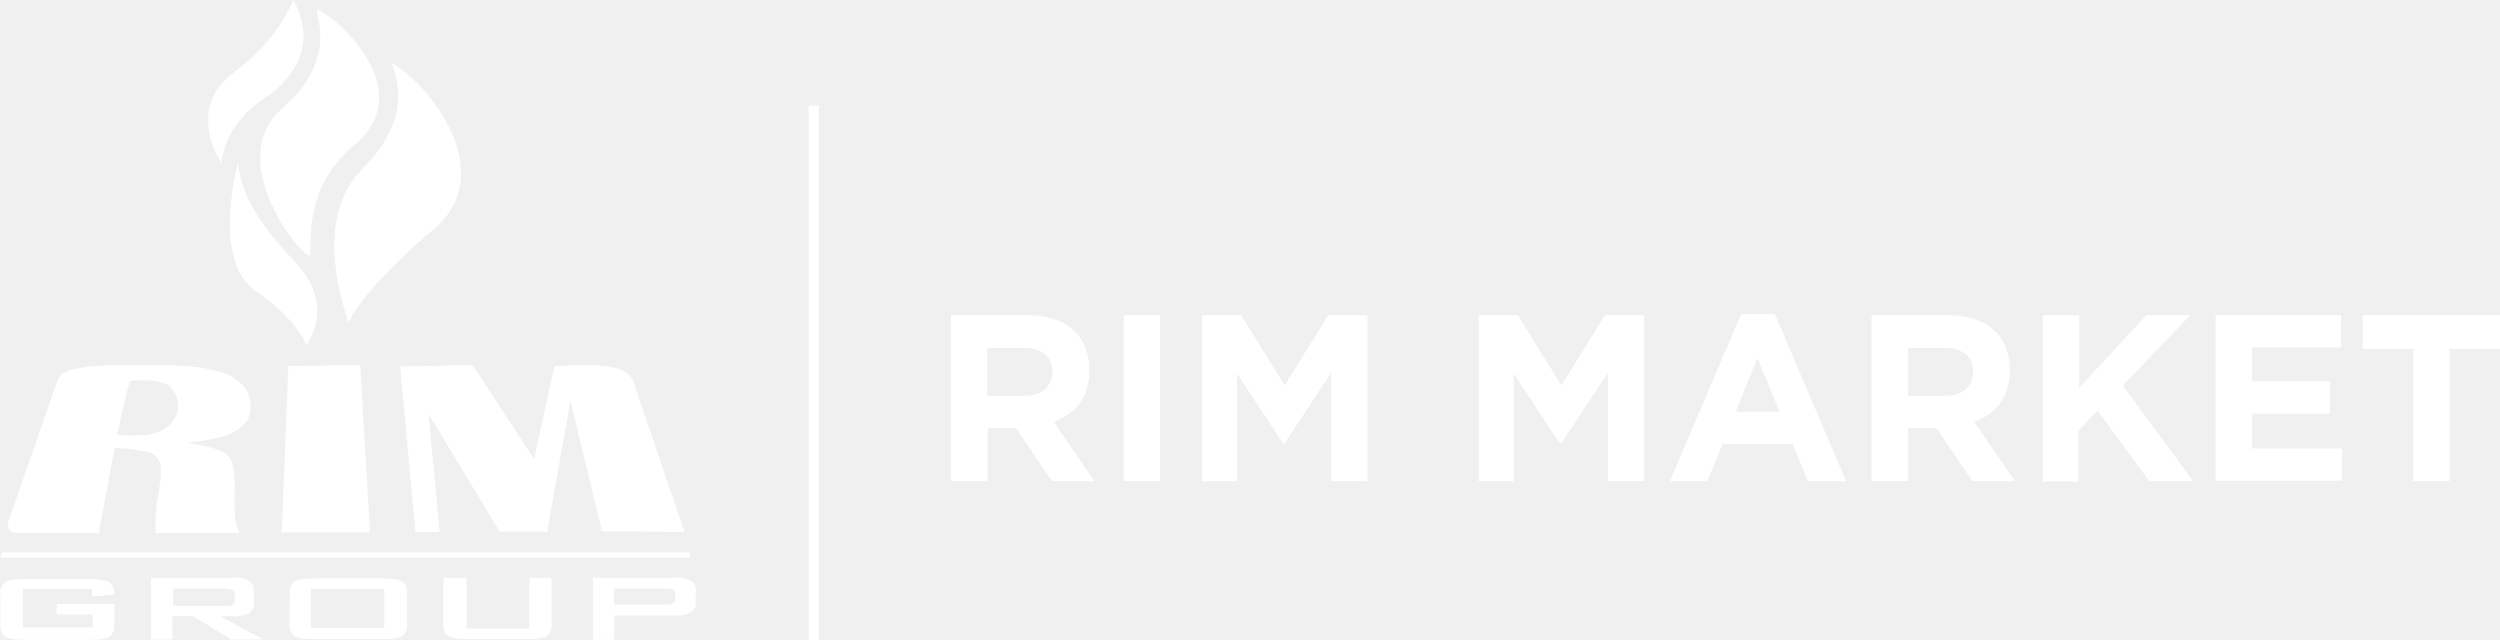
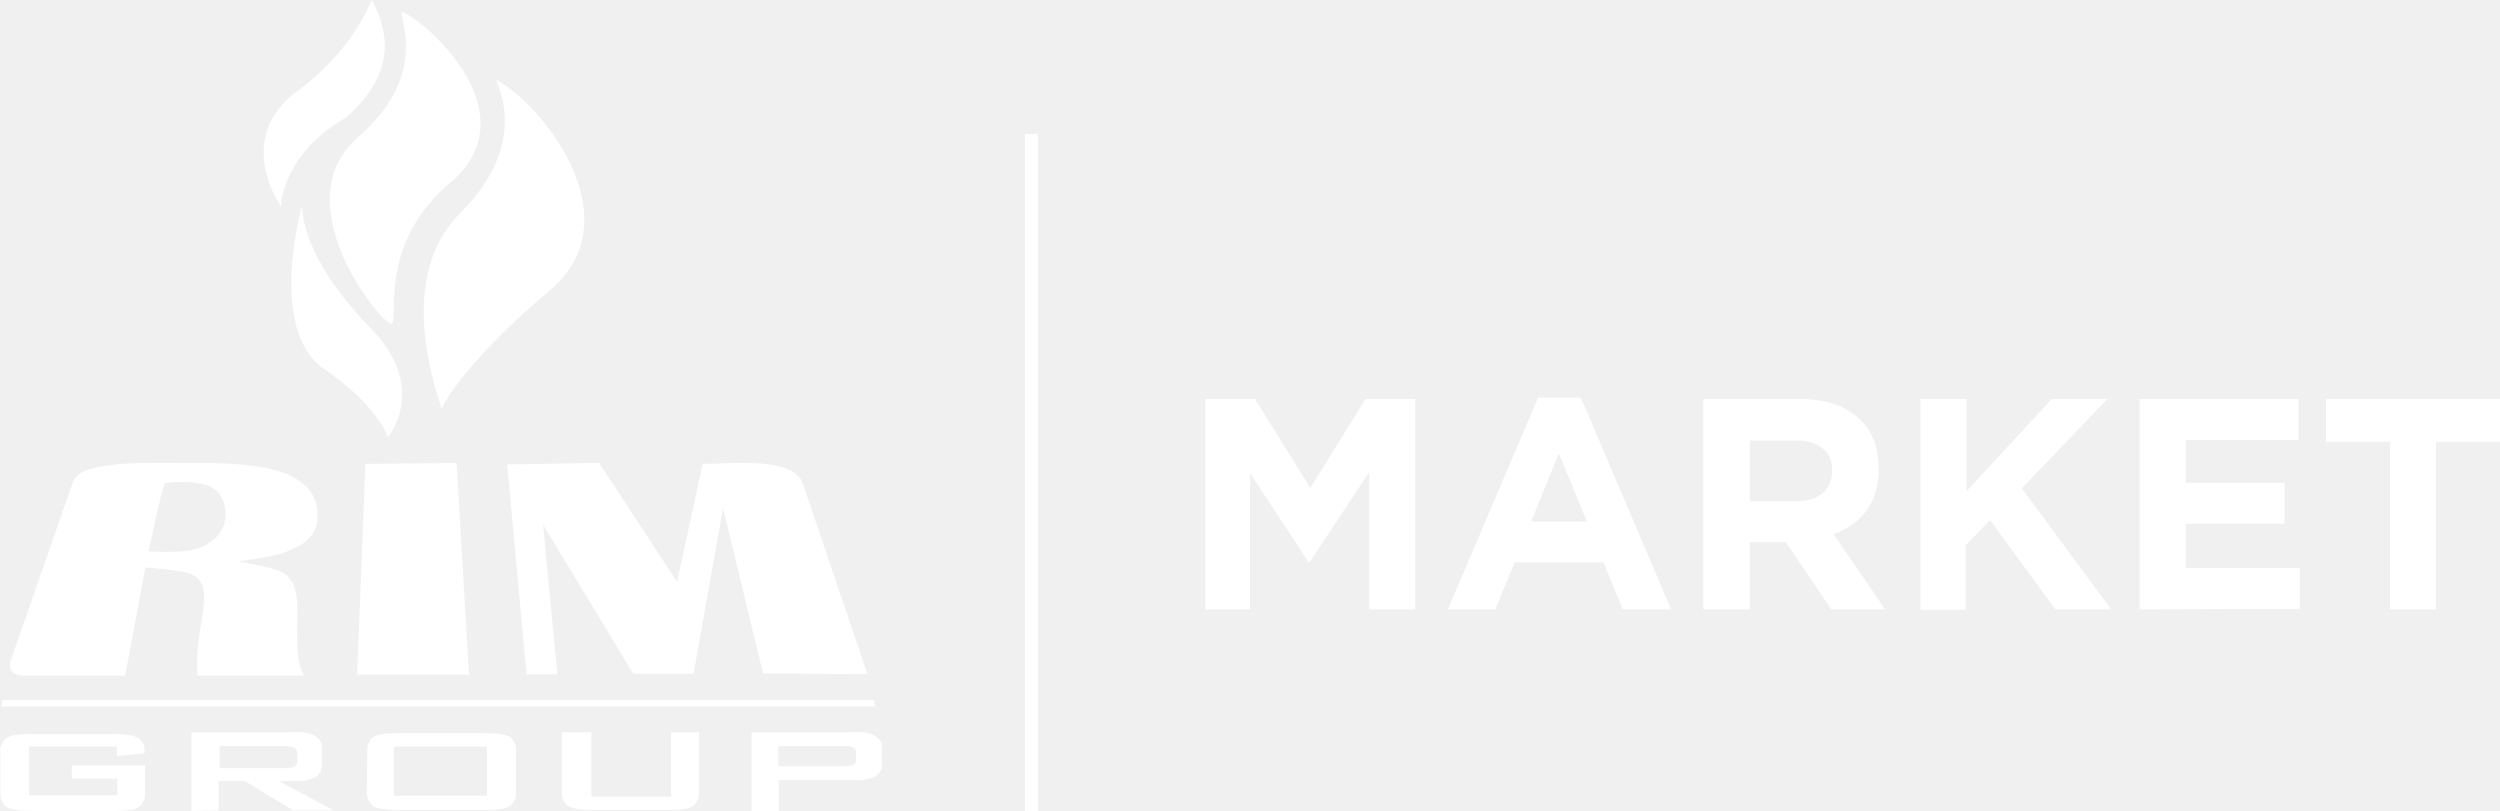
- <svg xmlns="http://www.w3.org/2000/svg" version="1.1" id="Слой_1" x="0px" y="0px" viewBox="0 0 688.5 176" style="enable-background:new 0 0 688.5 176;" xml:space="preserve">
+ <svg xmlns="http://www.w3.org/2000/svg" version="1.1" id="Слой_1" x="0px" y="0px" viewBox="0 0 543.2 176" style="enable-background:new 0 0 543.2 176;" xml:space="preserve">
  <style type="text/css">
	.st0{fill-rule:evenodd;clip-rule:evenodd;fill:#FFFFFF;}
	.st1{fill:#FFFFFF;}
</style>
  <g>
    <g>
      <path class="st0" d="M80.9,0.1c-0.4-1-2.3,9.2-16.3,19.7c-14.2,10.4-3.3,25.6-3.5,25c-0.2-0.4,0.6-11.6,14-19.2    C87.6,14.7,83.3,5.1,80.9,0.1L80.9,0.1z M87.7,2.7C94.3,6,114.5,25,98.2,39.4c-15.9,13-11.7,29.4-13,30.9s-24.3-26-7.3-40.6    C94.8,15,85.2,1.4,87.7,2.7z M107.9,17.4c9.6,5,30,29.9,11.7,45.6c-14,11.6-22.7,22.7-23.6,26c-1.5-4.9-10-28.8,4-42.7    C116.1,30.3,107.1,17,107.9,17.4L107.9,17.4z M65.6,44.7c0.2,4.9,2.7,14,15.1,26.8C93.2,84.4,84.3,95,84.3,95s-2.1-7-14.8-15.5    C58.4,70.2,65.6,44.7,65.6,44.7z" />
      <path class="st0" d="M0.2,153.5h190l-0.4-1.4H0.6L0.2,153.5z" />
      <path class="st0" d="M147.1,126.4l5.6-25.6c6.1,0,19.6-1.7,21.7,4.2l14.1,41.5l-22.7-0.2l-8.7-35.9l-6.4,36h-13.1L118,114    l3.1,32.5h-6.7l-4.2-45.6c6.3,0,13.8-0.3,20-0.3L147.1,126.4z" />
      <path class="st0" d="M99.2,100.6l2.7,46H77.6l1.8-45.8L99.2,100.6z" />
      <path class="st0" d="M42.9,146.8c-1-12,6-21.5-4-22.7c-2.3-0.4-4.9-0.6-7.3-0.8l-4.4,23.5H4.9c-0.4,0-1.1-0.2-1.5-0.3    c-0.4-0.2-0.8-0.4-1-1c-0.2-0.3-0.3-0.8-0.3-1.3l13.8-39.6c1.8-5,18.6-3.9,27.5-4c8.3,0,15.4,0.6,20,2.9c4.3,2.3,5.7,5.3,5.6,8.7    c0,1.3-0.3,2.7-1.1,3.8s-1.8,2.1-3.1,2.7c-2.9,1.5-4.4,2.1-13.1,3.3c8.5,1.5,10.2,2.1,11.6,4.2c2.9,4.3-0.4,14.6,2.7,20.6H42.9    L42.9,146.8z M35.8,105C35.6,105,35.6,105,35.8,105c-1,2.7-3.1,13.1-3.5,14.6c0,0.2,0.2,0.2,0.3,0.2c2.9,0.2,7.4,0.2,9.6-0.4    c7.7-2.1,7.9-8.8,5.4-12.1C45.8,104.3,38.4,104.5,35.8,105z" />
      <path class="st0" d="M25.4,162.2H6.3v10.6h19.2v-3.6h-9.9v-2.9h15.9v6c0,0.6,0,1.3-0.3,1.7c-0.3,0.6-0.6,1.1-1.1,1.4    c-1,0.6-2.7,0.8-5.2,0.8H6.7c-2.5,0-4.2-0.3-5.2-0.8c-0.4-0.3-1-0.8-1.1-1.4c-0.3-0.6-0.3-1.1-0.3-1.7v-8.9    c-0.2-0.6,0-1.3,0.3-1.7c0.3-0.6,0.6-1.1,1.1-1.4c1-0.6,2.7-0.8,5.2-0.8h18.1c2.5,0,4.2,0.3,5.2,0.8c0.4,0.3,0.8,0.8,1.1,1.3    c0.3,0.4,0.3,1.1,0.3,1.7v0.4l-6,0.6V162.2L25.4,162.2z M61.7,162.1h-14v4.8h14c0.8,0,1.4,0,2.3-0.3c0.2-0.2,0.3-0.3,0.4-0.4    c0.2-0.2,0.2-0.4,0.2-0.6v-2.1c0-0.2,0-0.4-0.2-0.6s-0.3-0.3-0.4-0.4C63.1,162.1,62.5,162.1,61.7,162.1L61.7,162.1z M41.6,176.2    v-17.1h22.5c1.5-0.2,3.1,0.2,4.4,0.8c0.4,0.3,0.8,0.6,1.1,1.1c0.3,0.4,0.3,1,0.3,1.4v4c0,0.4-0.2,1-0.3,1.4    c-0.3,0.4-0.6,0.8-1.1,1.1c-1.4,0.6-2.9,1-4.4,0.8h-3.5l11.9,6.4h-8.8l-10.5-6.4h-5.7v6.4L41.6,176.2L41.6,176.2L41.6,176.2z     M85.6,172.9h20.2v-10.7H85.6V172.9z M79.8,163.2c0-0.6,0-1.3,0.3-1.7c0.2-0.6,0.6-1.1,1.1-1.4c1-0.6,2.7-0.8,5.2-0.8h19.2    c2.7,0,4.2,0.3,5.2,0.8c0.4,0.3,0.8,1,1.1,1.4c0.2,0.6,0.3,1.1,0.2,1.7v8.9c0,0.6,0,1.3-0.3,1.7c-0.3,0.6-0.6,1.1-1.1,1.4    c-1,0.6-2.7,0.8-5.2,0.8H86.3c-2.5,0-4.2-0.3-5.2-0.8c-0.4-0.3-0.8-1-1.1-1.4c-0.2-0.6-0.3-1.1-0.3-1.7L79.8,163.2L79.8,163.2z     M128.5,159.1v14h17.3v-14h6.1v13c0,0.6,0,1.3-0.3,1.7s-0.6,1.1-1.1,1.4c-1,0.6-2.7,0.8-5.2,0.8h-16.6c-2.5,0-4.2-0.3-5.2-0.8    c-0.4-0.3-1-0.8-1.1-1.4c-0.3-0.6-0.3-1.3-0.3-1.7v-13H128.5L128.5,159.1z M163.3,176.2v-17.1h22.5c1.5-0.2,3.1,0.2,4.4,0.8    c0.4,0.3,0.8,0.6,1.1,1.1c0.3,0.4,0.3,1,0.3,1.4v3.8c0,0.4,0,1-0.3,1.4s-0.6,0.8-1.1,1.1c-1.4,0.6-2.9,1-4.4,0.8h-16.6v6.7H163.3z     M183.1,162.1h-14v4.4h14c0.8,0,1.4,0,2.3-0.3c0.2-0.2,0.3-0.3,0.4-0.4s0.2-0.4,0.2-0.6v-1.8c0-0.2,0-0.4-0.2-0.6    s-0.3-0.3-0.4-0.4C184.8,162.1,184,162.1,183.1,162.1L183.1,162.1z" />
    </g>
    <rect x="222.7" y="29.1" class="st1" width="2.8" height="147.2" />
  </g>
  <g>
-     <path class="st1" d="M261.9,132.5V86.8h20.9c5.8,0,10.2,1.5,13.3,4.6c2.6,2.6,3.9,6.1,3.9,10.6c0,7-3.3,11.7-9.8,14.2l11.2,16.3   h-11.7l-9.9-14.6h-7.8v14.6H261.9z M271.9,109h10.2c2.4,0,4.3-0.6,5.7-1.8c1.3-1.2,2-2.8,2-4.8c0-2.1-0.7-3.8-2.1-4.9   c-1.4-1.1-3.3-1.7-5.8-1.7h-10V109z" />
-     <path class="st1" d="M309.5,132.5V86.8h10v45.7H309.5z" />
-     <path class="st1" d="M331,132.5V86.8h10.8l12,19.3l12-19.3h10.8v45.7h-10v-29.8l-12.9,19.5h-0.3l-12.7-19.3v29.6H331z" />
-     <path class="st1" d="M407.2,132.5V86.8H418l12,19.3l12-19.3h10.8v45.7h-10v-29.8l-12.9,19.5h-0.3l-12.7-19.3v29.6H407.2z" />
-     <path class="st1" d="M459.9,132.5l19.6-46h9.3l19.6,46h-10.5l-4.2-10.2h-19.3l-4.2,10.2H459.9z M478,113.4h12.1L484,98.6L478,113.4   z" />
-     <path class="st1" d="M515.4,132.5V86.8h20.9c5.8,0,10.2,1.5,13.3,4.6c2.6,2.6,3.9,6.1,3.9,10.6c0,7-3.3,11.7-9.8,14.2l11.2,16.3   h-11.7l-9.9-14.6h-7.8v14.6H515.4z M525.5,109h10.2c2.4,0,4.3-0.6,5.7-1.8c1.3-1.2,2-2.8,2-4.8c0-2.1-0.7-3.8-2.1-4.9   c-1.4-1.1-3.3-1.7-5.8-1.7h-10V109z" />
-     <path class="st1" d="M562.6,132.5V86.8h10v20l18.5-20h12.1l-18.6,19.4l19.4,26.3h-12.1l-14.2-19.4l-5.3,5.5v14H562.6z" />
-     <path class="st1" d="M610.2,132.5V86.8h34.5v8.9h-24.5v9.3h21.5v8.9h-21.5v9.6H645v8.9H610.2z" />
-     <path class="st1" d="M664.6,132.5V96.1h-13.9v-9.3h37.8v9.3h-13.9v36.4H664.6z" />
+     <path class="st1" d="M261.9,132.4V86.7h10.8l12,19.3l12-19.3h10.8v45.7h-10v-29.8l-12.9,19.5h-0.3l-12.7-19.3v29.6H261.9z" />
+     <path class="st1" d="M314.6,132.4l19.6-46h9.3l19.6,46h-10.5l-4.2-10.2h-19.3l-4.2,10.2H314.6z M332.7,113.3h12.1l-6.1-14.8   L332.7,113.3z" />
+     <path class="st1" d="M370.1,132.4V86.7H391c5.8,0,10.2,1.5,13.3,4.6c2.6,2.6,3.9,6.1,3.9,10.6c0,7-3.3,11.7-9.8,14.2l11.2,16.3   h-11.7l-9.9-14.6h-7.8v14.6H370.1z M380.2,108.9h10.2c2.4,0,4.3-0.6,5.7-1.8c1.3-1.2,2-2.8,2-4.8c0-2.1-0.7-3.8-2.1-4.9   c-1.4-1.1-3.3-1.7-5.8-1.7h-10L380.2,108.9L380.2,108.9z" />
+     <path class="st1" d="M417.3,132.4V86.7h10v20l18.5-20h12.1l-18.6,19.4l19.4,26.3h-12.1L432.4,113l-5.3,5.5v14h-9.8V132.4z" />
+     <path class="st1" d="M464.9,132.4V86.7h34.5v8.9h-24.5v9.3h21.5v8.9h-21.5v9.6h24.8v8.9L464.9,132.4L464.9,132.4z" />
+     <path class="st1" d="M519.3,132.4V96h-13.9v-9.3h37.8V96h-13.9v36.4H519.3z" />
  </g>
</svg>
